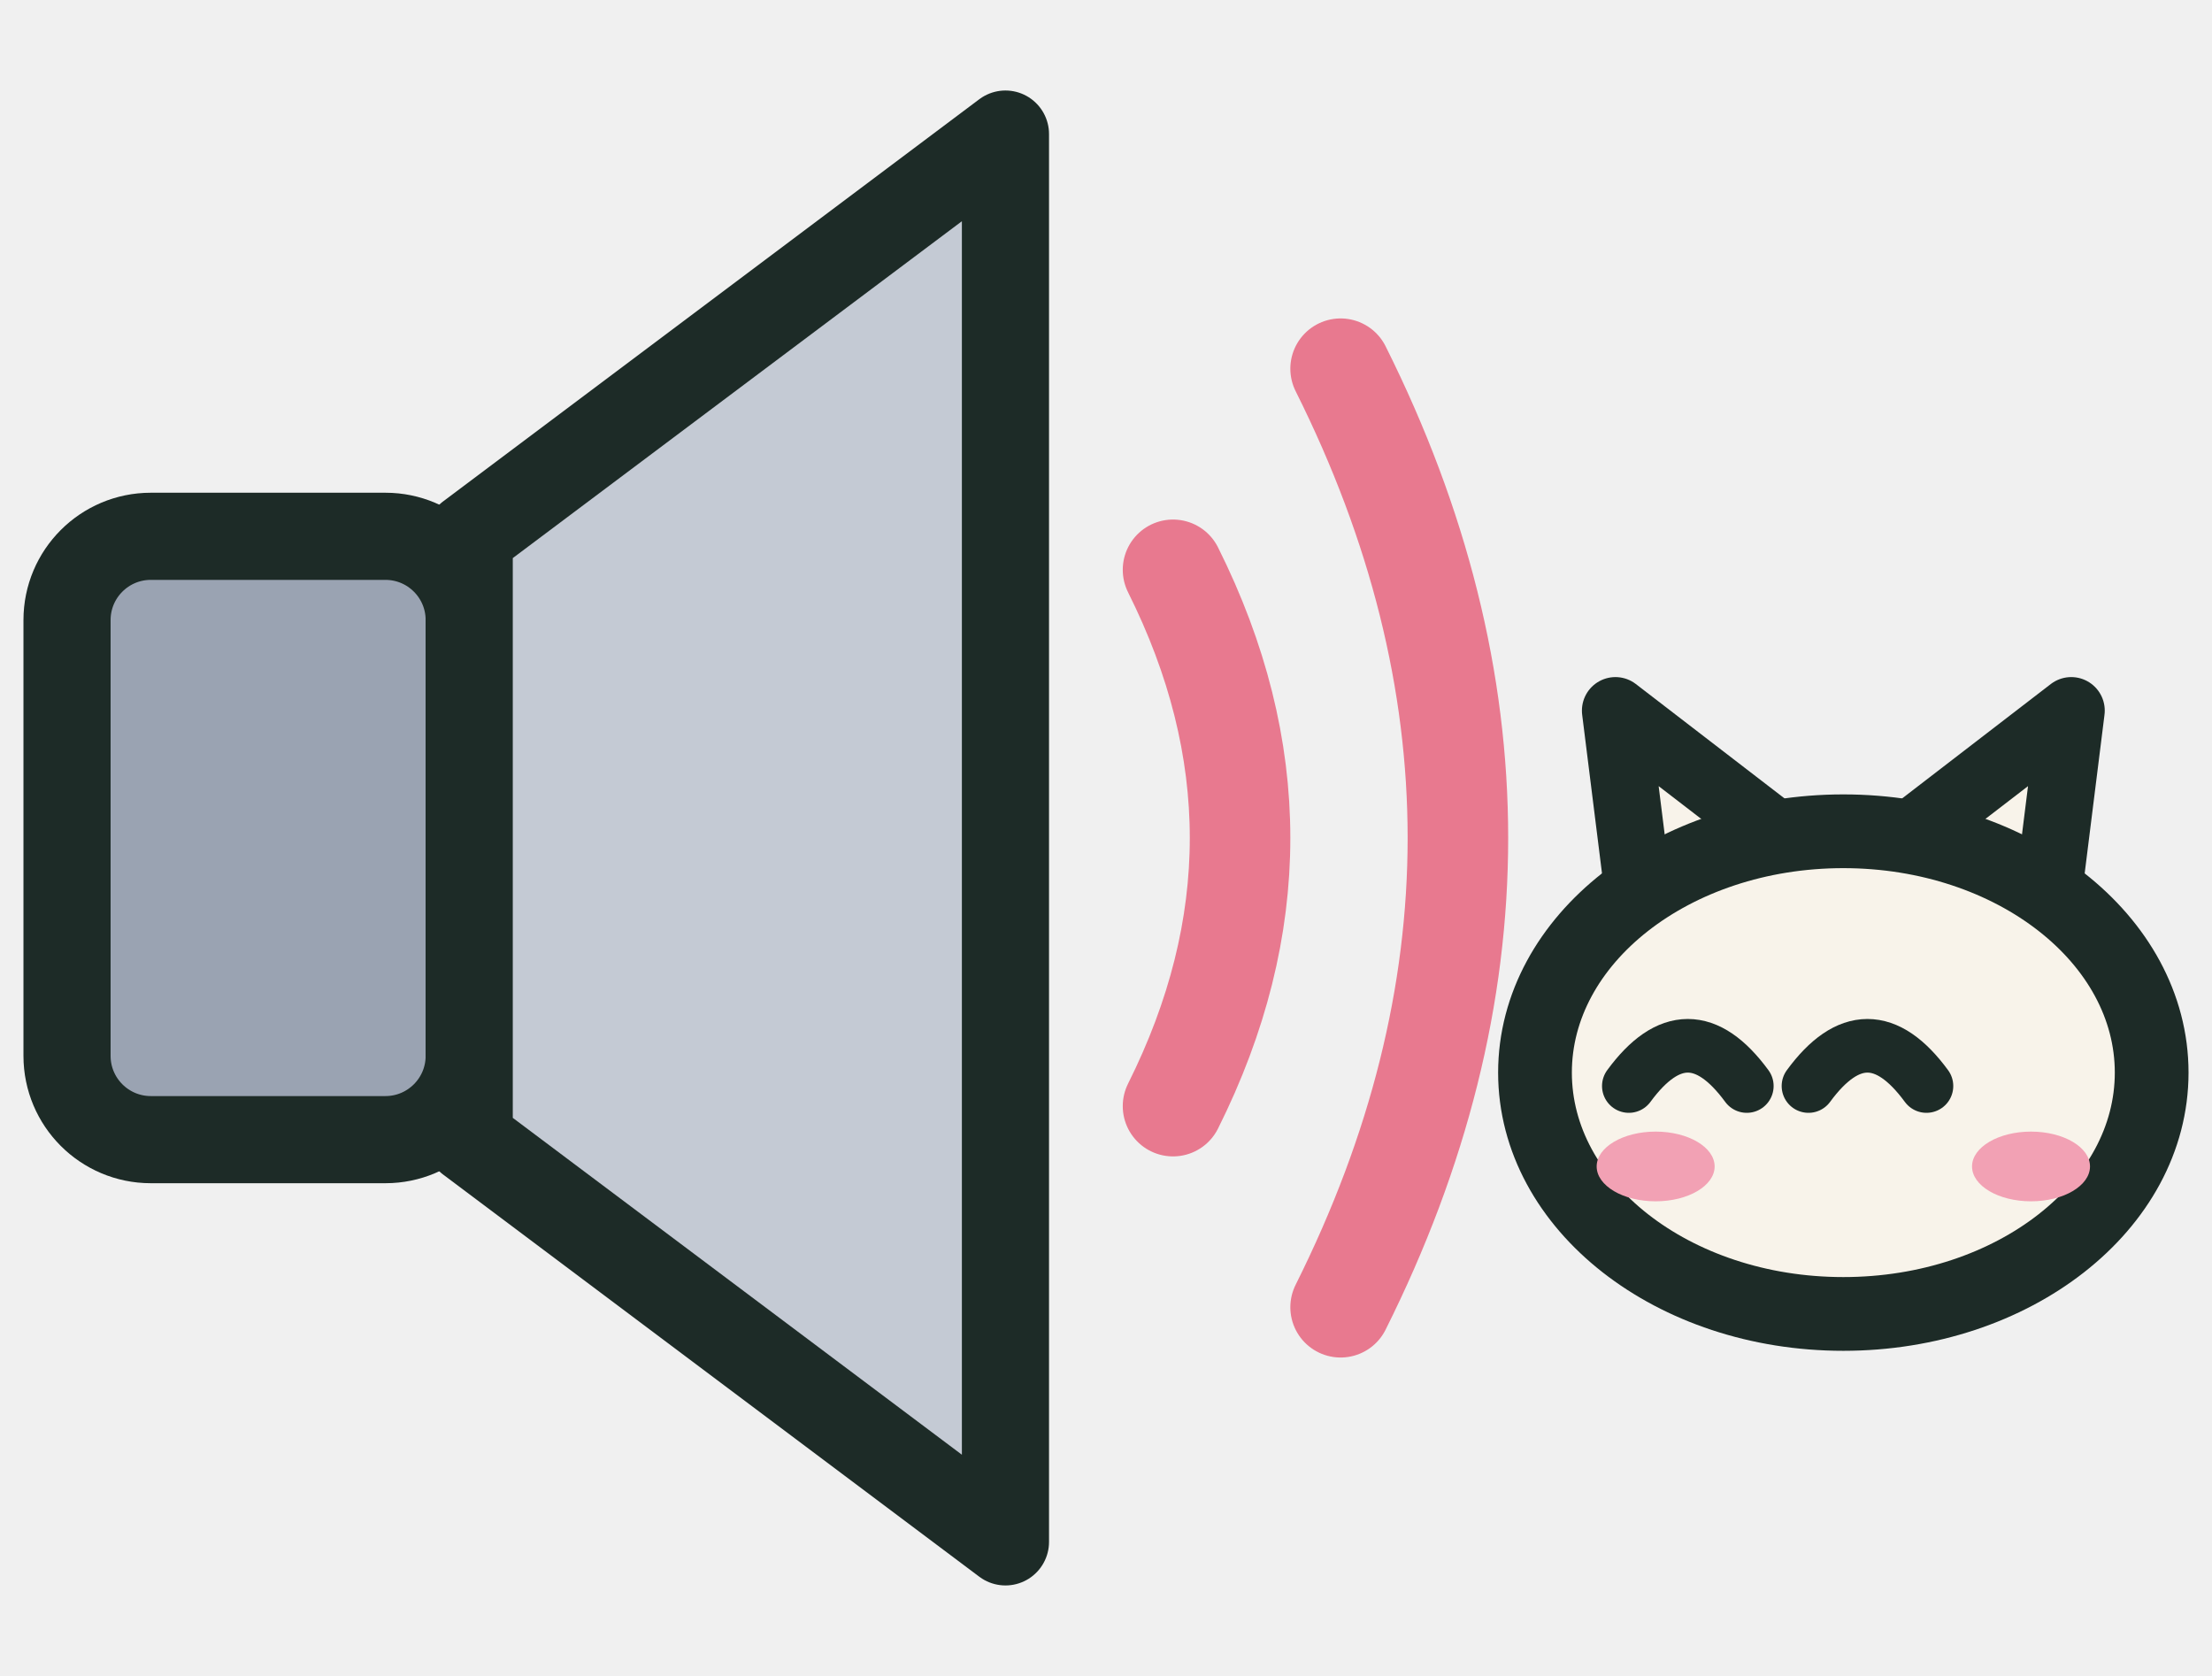
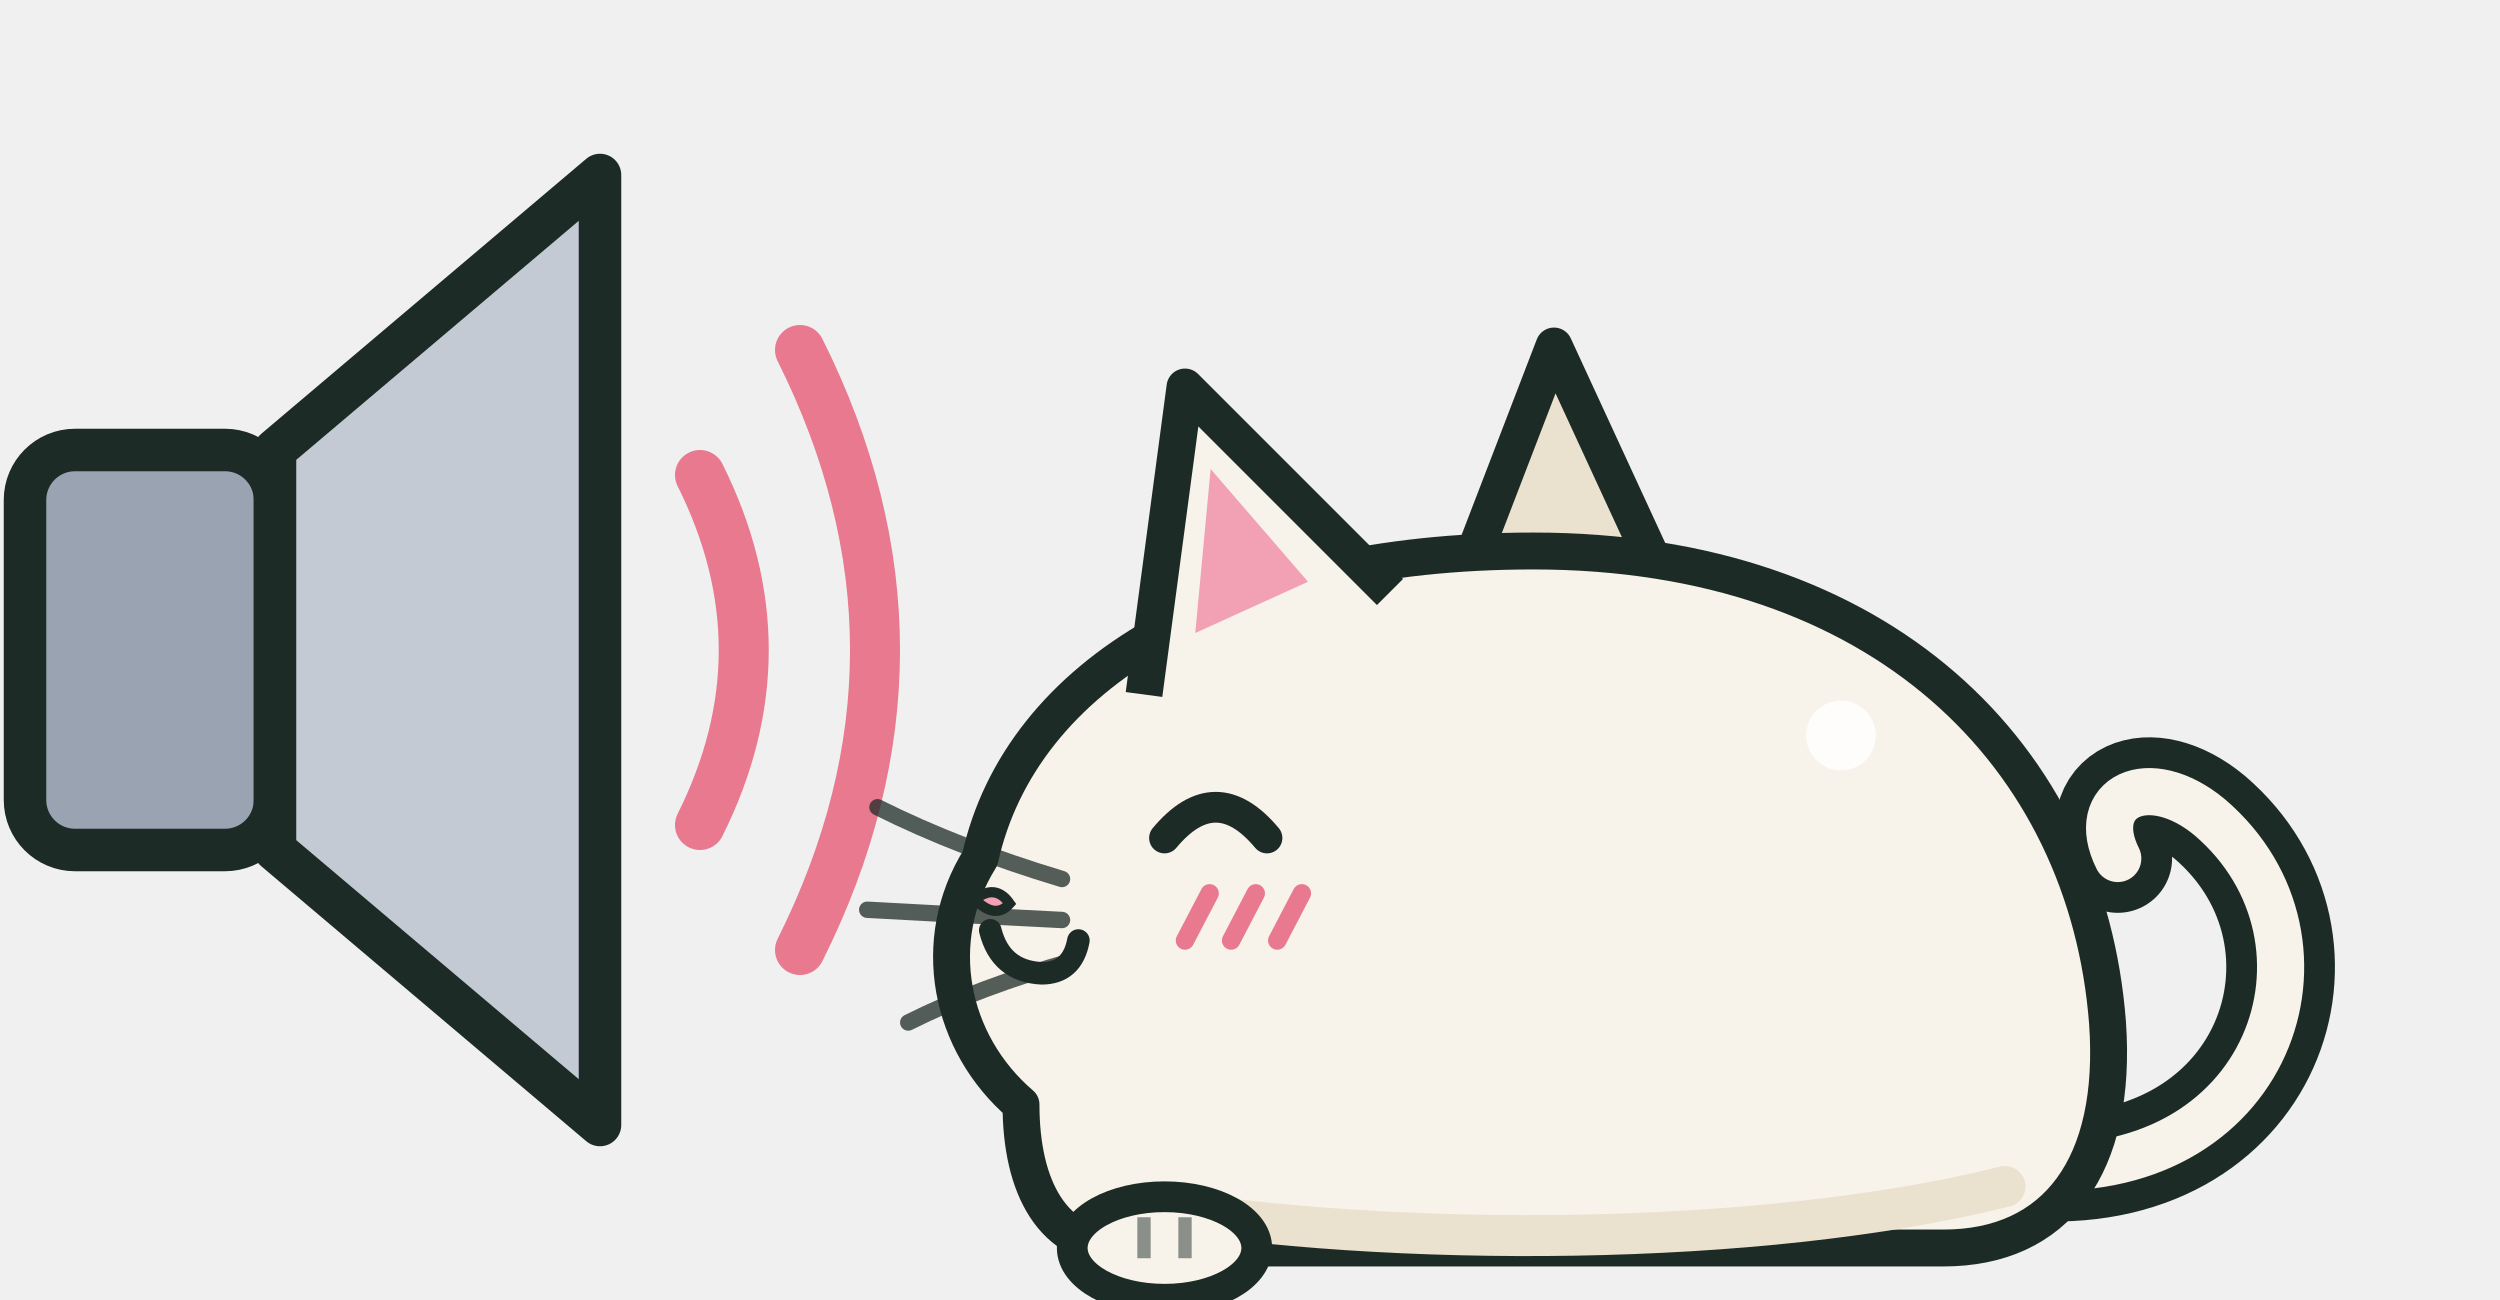
- <svg xmlns="http://www.w3.org/2000/svg" viewBox="0 0 66 50">
-   <g stroke="#1d2b27" stroke-width="2.6" stroke-linejoin="round">
-     <rect x="2" y="16" width="12" height="18" rx="2.5" fill="#9aa3b2" />
-     <path d="M14 16 L30 4 L30 46 L14 34 Z" fill="#c4cad4" />
+ <svg xmlns="http://www.w3.org/2000/svg" viewBox="0 18 200 104">
+   <g stroke="#1d2b27" stroke-width="3.4" stroke-linejoin="round">
+     <rect x="2" y="54" width="20" height="32" rx="4" fill="#9aa3b2" />
+     <path d="M22 54 L48 32 L48 108 L22 86 Z" fill="#c4cad4" />
  </g>
-   <g fill="none" stroke="#e8798f" stroke-width="3" stroke-linecap="round">
-     <path d="M35 17 Q39 25 35 33" />
-     <path d="M40 11 Q47 25 40 39" />
+   <g fill="none" stroke="#e8798f" stroke-width="4" stroke-linecap="round">
+     <path d="M56 56 Q63 70 56 84" />
+     <path d="M64 46 Q76 70 64 94" />
  </g>
-   <g stroke-linejoin="round" stroke-linecap="round">
-     <path d="M49.0 27.6 L48.2 21.2 L53.4 25.2 Z" fill="#f8f3ea" stroke="#1d2b27" stroke-width="2" />
-     <path d="M61.0 27.6 L61.8 21.2 L56.6 25.2 Z" fill="#f8f3ea" stroke="#1d2b27" stroke-width="2" />
-     <ellipse cx="55" cy="32" rx="9.2" ry="7.2" fill="#f8f3ea" stroke="#1d2b27" stroke-width="2.2" />
-     <path d="M48.6 32.4 q1.76 -2.4 3.52 0 M53.96 32.4 q1.76 -2.4 3.52 0" fill="none" stroke="#1d2b27" stroke-width="1.6" />
-     <ellipse cx="49.4" cy="34.8" rx="1.76" ry="1.04" fill="#f2a1b4" />
-     <ellipse cx="60.6" cy="34.8" rx="1.76" ry="1.04" fill="#f2a1b4" />
+   <g transform="translate(62 26) scale(.82)">
+     <g transform="translate(0 0) scale(1.0)">
+       <path d="M122 104 C146 106 154 82 140 70 C134 65 128 68 131 74" fill="none" stroke="#1d2b27" stroke-width="10.6" stroke-linecap="round" />
+       <path d="M122 104 C146 106 154 82 140 70 C134 65 128 68 131 74" fill="none" stroke="#f8f3ea" stroke-width="4.6" stroke-linecap="round" />
+       <path d="M66 50 L76 24 L88 50 Z" fill="#ebe1cf" stroke="#1d2b27" stroke-width="3.6" stroke-linejoin="round" />
+       <path d="M24 98 C17 92 15 82 20 74 C24 56 44 44 74 44 C108 44 128 64 130 90 C131 104 125 112 114 112 L34 112 C27 112 24 106 24 98 Z" fill="#f8f3ea" stroke="#1d2b27" stroke-width="3.6" stroke-linejoin="round" />
+       <path d="M36 58 L40 28 L60 48" fill="#f8f3ea" stroke="#1d2b27" stroke-width="3.6" stroke-linejoin="round" />
+       <path d="M41 52 L42.5 36 L52 47 Z" fill="#f2a1b4" />
+       <path d="M36 108 C60 112 96 112 120 106" fill="none" stroke="#ebe1cf" stroke-width="4" stroke-linecap="round" />
+       <path d="M38 72 Q43 66 48 72" fill="none" stroke="#1d2b27" stroke-width="3" stroke-linecap="round" />
+       <path d="M40 82 l2.4 -4.6 M44.5 82 l2.4 -4.6 M49 82 l2.4 -4.6" stroke="#e8798f" stroke-width="1.8" stroke-linecap="round" />
+       <path d="M19.5 78 q2 -1.6 3.4 0.4 q-1.4 1.6 -3.4 -0.4 Z" fill="#f2a1b4" stroke="#1d2b27" stroke-width="1" />
+       <path d="M21 81 q1 4 5 4.2 q3 0 3.6 -3.2" fill="none" stroke="#1d2b27" stroke-width="2.2" stroke-linecap="round" />
+       <g stroke="#1d2b27" stroke-width="1.6" stroke-linecap="round" opacity=".75" fill="none">
+         <path d="M28 76 q-10 -3 -18 -7" />
+         <path d="M28 80 q-10 -.5 -19 -1" />
+         <path d="M29 84 q-9 2.5 -16 6" />
+       </g>
+       <ellipse cx="38" cy="112" rx="9" ry="5" fill="#f8f3ea" stroke="#1d2b27" stroke-width="3" />
+       <path d="M36 109 v4 M40 109 v4" stroke="#1d2b27" stroke-width="1.3" opacity=".5" />
+       <circle cx="104" cy="62" r="3.4" fill="#fff" opacity=".85" />
+     </g>
  </g>
</svg>
